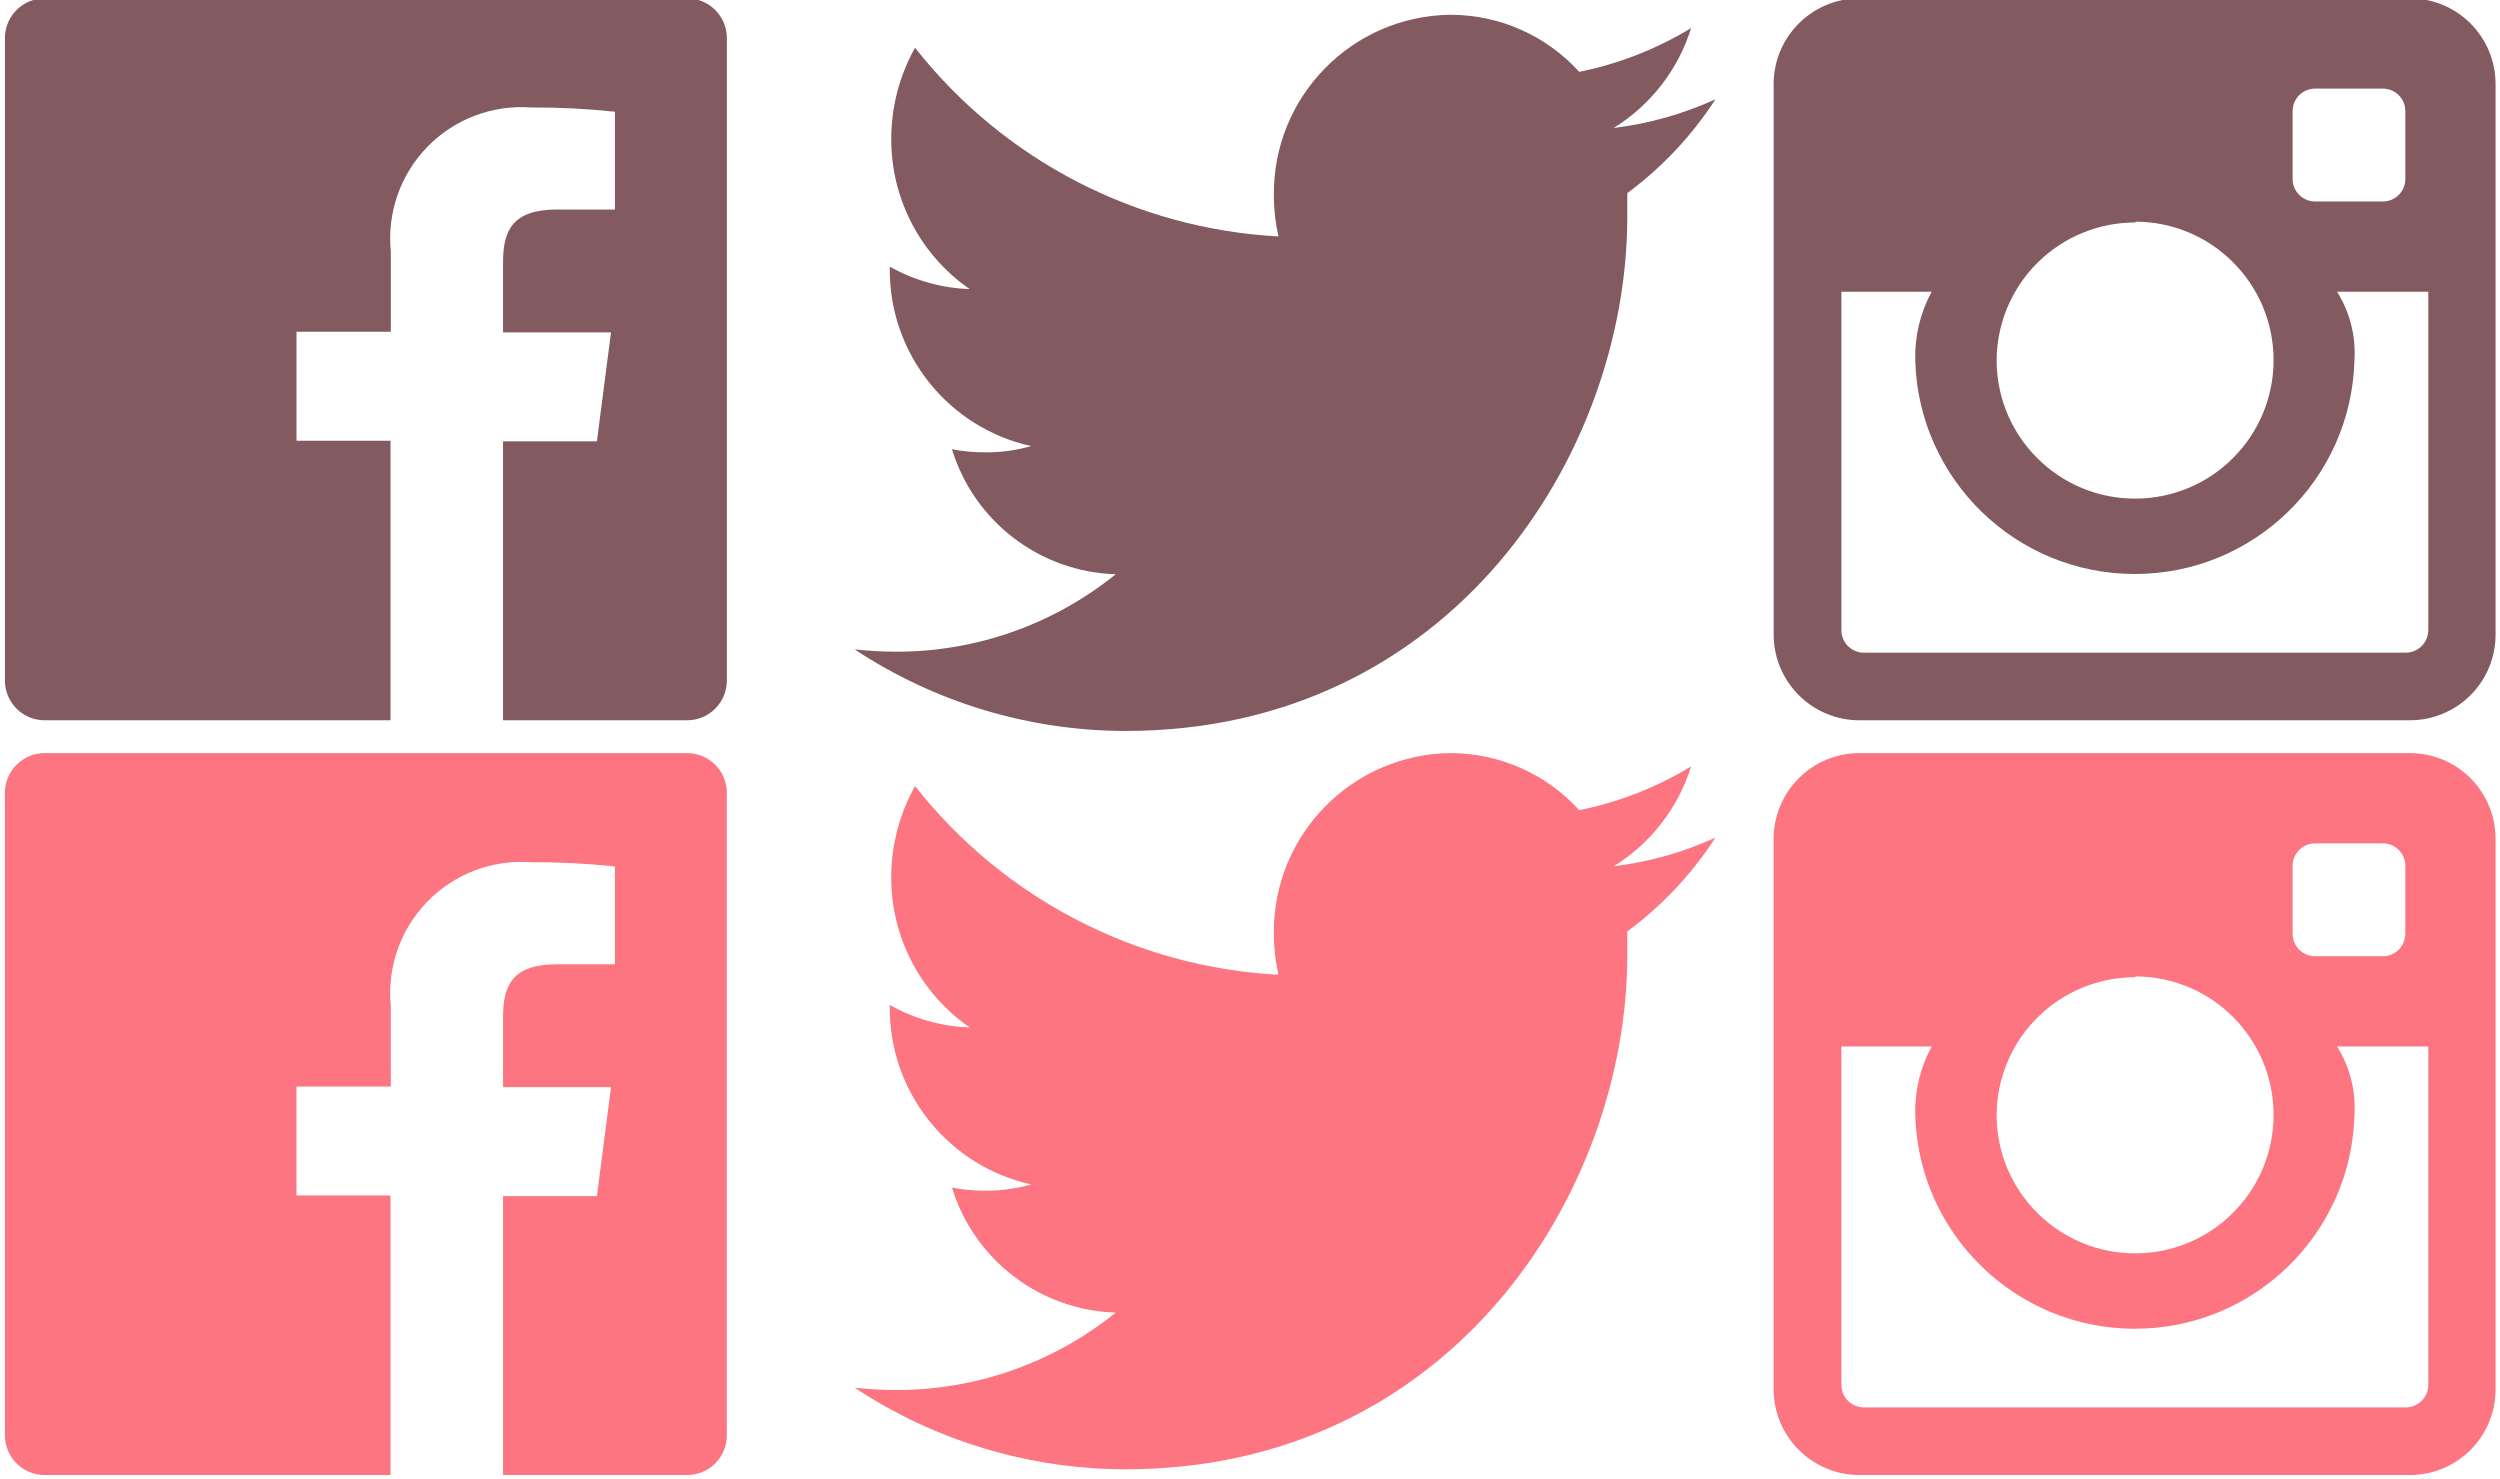
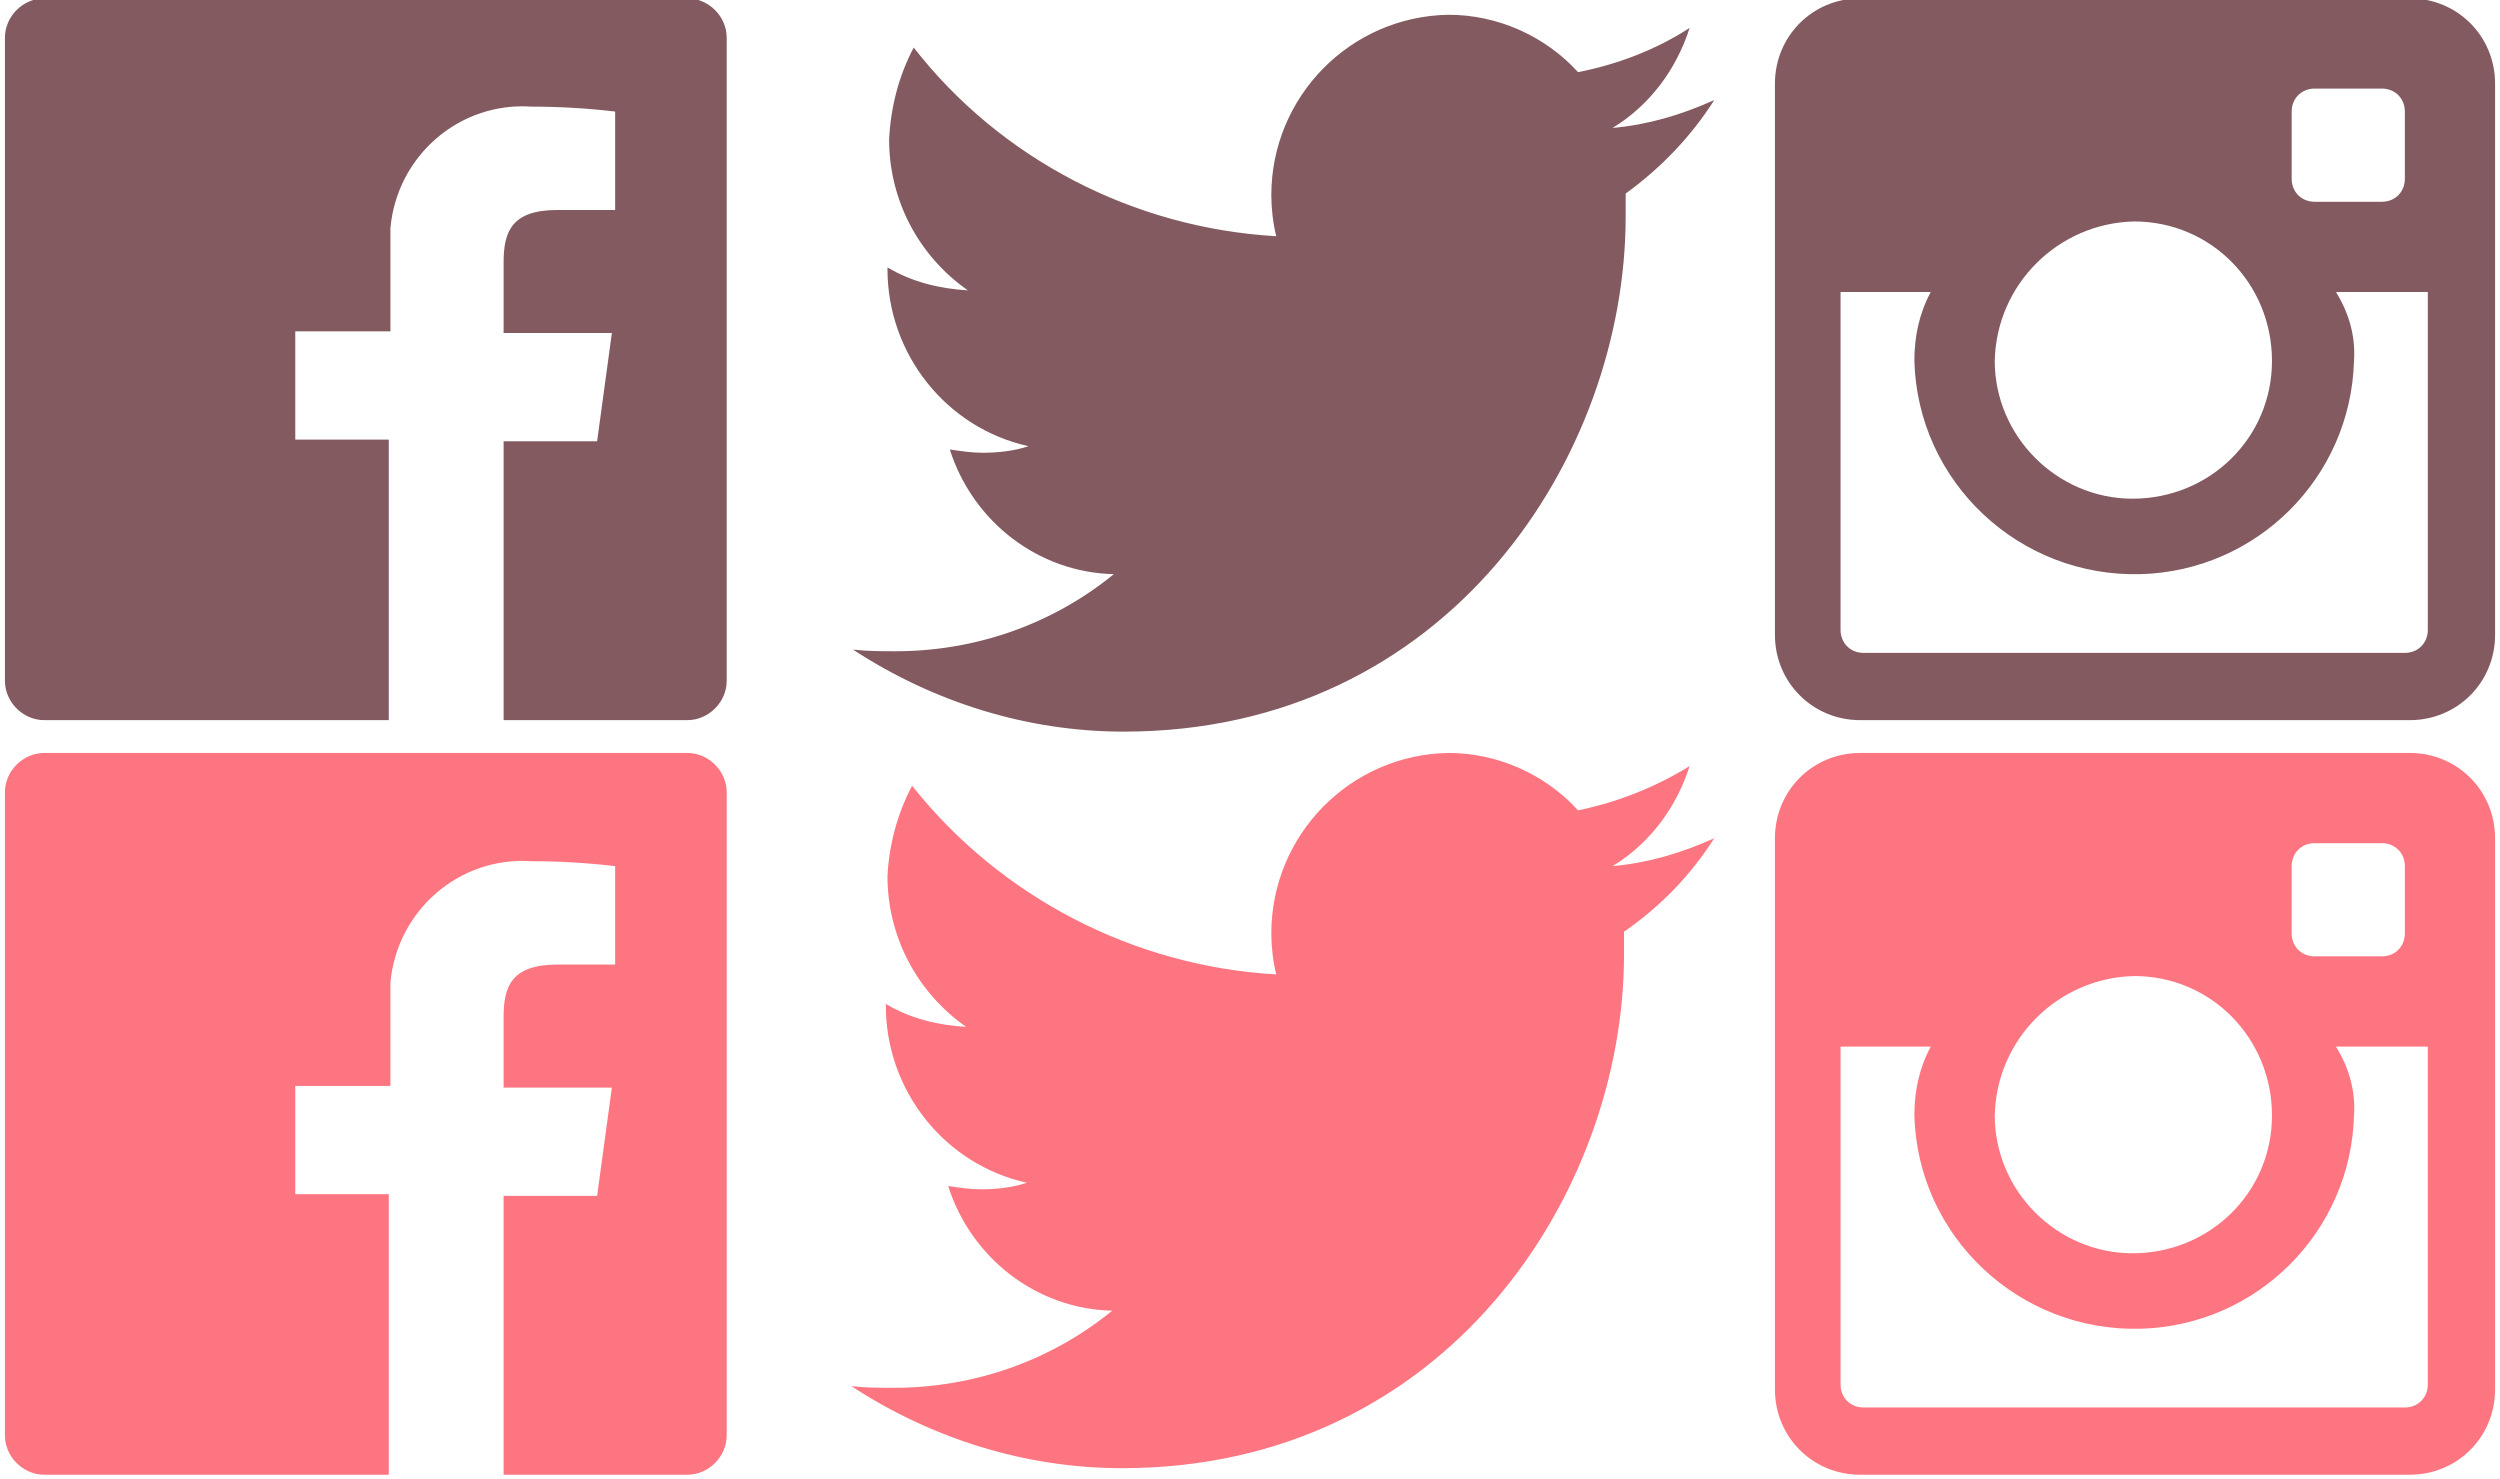
- <svg xmlns="http://www.w3.org/2000/svg" viewBox="0 0 152.37 90.11">
-   <defs>
-     <style>.cls-1{fill:#fc7581;}.cls-2{fill:#825a60;}</style>
-   </defs>
-   <g id="Layer_19" data-name="Layer 19">
-     <path class="cls-1" d="M104.51,51.07a21,21,0,0,1-6.16,1.73,11,11,0,0,0,4.72-6.09,21.23,21.23,0,0,1-6.82,2.67,10.6,10.6,0,0,0-7.86-3.48,10.89,10.89,0,0,0-10.75,11,11.1,11.1,0,0,0,.28,2.51A30.24,30.24,0,0,1,55.77,47.91a11.38,11.38,0,0,0-1.45,5.55,11.09,11.09,0,0,0,4.78,9.16,10.64,10.64,0,0,1-4.87-1.37v.13a11,11,0,0,0,8.62,10.81,10,10,0,0,1-2.83.38,10.48,10.48,0,0,1-2-.19A10.78,10.78,0,0,0,68,80a21.24,21.24,0,0,1-13.34,4.72,24.44,24.44,0,0,1-2.57-.14A30,30,0,0,0,68.6,89.55c19.77,0,30.58-16.78,30.58-31.35,0-.48,0-1,0-1.43a21.87,21.87,0,0,0,5.36-5.7" />
-     <path class="cls-1" d="M146.6,85.78h-33a1.37,1.37,0,0,1-1.37-1.38V63.78h5.5a8.3,8.3,0,0,0-1,4.18,13.39,13.39,0,0,0,26.77,0,7.06,7.06,0,0,0-1.06-4.18H148V84.4a1.38,1.38,0,0,1-1.38,1.38M130.15,59.51A8.44,8.44,0,1,1,121.69,68a8.44,8.44,0,0,1,8.46-8.44M141.1,51.4h4.13a1.37,1.37,0,0,1,1.37,1.38V56.9a1.37,1.37,0,0,1-1.37,1.38H141.1a1.37,1.37,0,0,1-1.37-1.38V52.78a1.37,1.37,0,0,1,1.37-1.38m5.77-5.5H113.33a5.23,5.23,0,0,0-5.23,5.22V84.68a5.23,5.23,0,0,0,5.23,5.22h33.54a5.22,5.22,0,0,0,5.23-5.22V51.12a5.22,5.22,0,0,0-5.23-5.22" />
-     <path class="cls-1" d="M23.8,89.9H2.72A2.42,2.42,0,0,1,.3,87.48h0V48.32A2.42,2.42,0,0,1,2.72,45.9H41.88a2.42,2.42,0,0,1,2.42,2.42h0V87.48a2.42,2.42,0,0,1-2.42,2.42H30.66v-17h5.72l.86-6.64H30.66V62c0-1.92.54-3.23,3.3-3.23h3.52V52.81a46.08,46.08,0,0,0-5.12-.26,8,8,0,0,0-8.54,8.78v4.89H18.07v6.64H23.8v17Z" />
-     <path class="cls-2" d="M104.51,6.07A21,21,0,0,1,98.35,7.8a11,11,0,0,0,4.72-6.09,21.23,21.23,0,0,1-6.82,2.67A10.6,10.6,0,0,0,88.39.9a10.89,10.89,0,0,0-10.75,11,11.1,11.1,0,0,0,.28,2.51A30.24,30.24,0,0,1,55.77,2.91a11.38,11.38,0,0,0-1.45,5.55,11.09,11.09,0,0,0,4.78,9.16,10.64,10.64,0,0,1-4.87-1.37v.13a11,11,0,0,0,8.62,10.81,10,10,0,0,1-2.83.38,10.48,10.48,0,0,1-2-.19A10.78,10.78,0,0,0,68,35a21.24,21.24,0,0,1-13.34,4.72,24.44,24.44,0,0,1-2.57-.14A30,30,0,0,0,68.6,44.55c19.77,0,30.58-16.78,30.58-31.35,0-.48,0-1,0-1.43a21.87,21.87,0,0,0,5.36-5.7" />
-     <path class="cls-2" d="M146.6,39.78h-33a1.37,1.37,0,0,1-1.37-1.38V17.78h5.5a8.3,8.3,0,0,0-1,4.18,13.39,13.39,0,0,0,26.77,0,7.06,7.06,0,0,0-1.06-4.18H148V38.4a1.38,1.38,0,0,1-1.38,1.38M130.15,13.51A8.44,8.44,0,1,1,121.69,22a8.44,8.44,0,0,1,8.46-8.44M141.1,5.4h4.13a1.37,1.37,0,0,1,1.37,1.38V10.9a1.37,1.37,0,0,1-1.37,1.38H141.1a1.37,1.37,0,0,1-1.37-1.38V6.78A1.37,1.37,0,0,1,141.1,5.4m5.77-5.5H113.33a5.23,5.23,0,0,0-5.23,5.22V38.68a5.23,5.23,0,0,0,5.23,5.22h33.54a5.22,5.22,0,0,0,5.23-5.22V5.12A5.22,5.22,0,0,0,146.87-.1" />
-     <path class="cls-2" d="M23.8,43.9H2.72A2.42,2.42,0,0,1,.3,41.48h0V2.32A2.42,2.42,0,0,1,2.72-.1H41.88A2.42,2.42,0,0,1,44.3,2.32h0V41.48a2.42,2.42,0,0,1-2.42,2.42H30.66v-17h5.72l.86-6.64H30.66V16c0-1.92.54-3.23,3.3-3.23h3.52V6.81a46.08,46.08,0,0,0-5.12-.26,8,8,0,0,0-8.54,8.78v4.89H18.07v6.64H23.8v17Z" />
-   </g>
+ <svg xmlns="http://www.w3.org/2000/svg" viewBox="0 0 152.4 90.1">
+   <path d="M104.5 51.1c-2 .9-4 1.5-6.2 1.7 2.3-1.4 3.9-3.6 4.7-6.1-2.1 1.3-4.4 2.2-6.8 2.7-2-2.2-4.9-3.5-7.9-3.5-6 .1-10.8 5-10.8 11 0 .8.1 1.7.3 2.5-8.7-.5-16.8-4.7-22.2-11.5-.9 1.7-1.4 3.6-1.5 5.5 0 3.7 1.8 7.1 4.8 9.2-1.7-.1-3.4-.5-4.9-1.4v.1c0 5.2 3.6 9.7 8.6 10.8-.9.3-1.9.4-2.8.4-.7 0-1.3-.1-2-.2 1.4 4.4 5.4 7.5 10 7.6-3.8 3.1-8.5 4.7-13.3 4.7-.9 0-1.7 0-2.6-.1 4.9 3.2 10.6 5 16.5 5C88.2 89.5 99 72.7 99 58.2v-1.4c2.3-1.6 4.1-3.5 5.5-5.7m42.1 34.7h-33c-.8 0-1.4-.6-1.4-1.4V63.8h5.5c-.7 1.3-1 2.7-1 4.2.2 7.4 6.4 13.2 13.8 13 7.1-.2 12.8-5.9 13-13 .1-1.5-.3-2.9-1.1-4.2h5.6v20.6c0 .8-.6 1.4-1.4 1.4m-16.5-26.3c4.7 0 8.4 3.8 8.4 8.5s-3.8 8.4-8.5 8.4c-4.6 0-8.4-3.8-8.4-8.4.1-4.7 3.9-8.4 8.5-8.5 0 .1 0 .1 0 0m11-8.1h4.1c.8 0 1.4.6 1.4 1.4v4.1c0 .8-.6 1.4-1.4 1.4h-4.1c-.8 0-1.4-.6-1.4-1.4v-4.1c0-.8.6-1.4 1.4-1.4m5.8-5.5h-33.5c-2.9 0-5.2 2.3-5.2 5.2v33.6c0 2.9 2.3 5.2 5.2 5.2h33.5c2.9 0 5.2-2.3 5.2-5.2V51.1c0-2.9-2.3-5.2-5.2-5.2m-123.1 44H2.7c-1.3 0-2.4-1.1-2.4-2.4V48.3c0-1.3 1.1-2.4 2.4-2.4h39.2c1.3 0 2.4 1.1 2.4 2.4v39.2c0 1.3-1.1 2.4-2.4 2.4H30.7v-17h5.7l.9-6.6h-6.6V62c0-1.9.5-3.2 3.3-3.2h3.5v-6c-1.7-.2-3.4-.3-5.1-.3-4.4-.3-8.2 3-8.6 7.4v6.3H18v6.6h5.7v17.1h.1z" fill="#fc7581" />
+   <path d="M104.5 6.1c-2 .9-4 1.5-6.2 1.7 2.3-1.4 3.9-3.6 4.7-6.1-2 1.3-4.3 2.2-6.8 2.7-2-2.2-4.9-3.5-7.9-3.5-6 .1-10.8 5-10.8 11 0 .8.1 1.7.3 2.5-8.7-.5-16.8-4.7-22.1-11.5-.9 1.7-1.4 3.6-1.5 5.6 0 3.7 1.8 7.1 4.8 9.2-1.7-.1-3.4-.5-4.9-1.4v.1c0 5.2 3.6 9.7 8.6 10.8-.9.3-1.9.4-2.8.4-.7 0-1.3-.1-2-.2 1.4 4.4 5.4 7.5 10 7.6-3.8 3.1-8.5 4.7-13.3 4.7-.9 0-1.7 0-2.6-.1 4.9 3.2 10.6 5 16.5 5 19.8 0 30.6-16.8 30.6-31.4v-1.4c2.2-1.6 4-3.5 5.4-5.7m42.1 33.7h-33c-.8 0-1.4-.6-1.4-1.4V17.8h5.5c-.7 1.3-1 2.7-1 4.2.2 7.4 6.4 13.2 13.8 13 7.1-.2 12.8-5.9 13-13 .1-1.5-.3-2.9-1.1-4.2h5.6v20.6c0 .8-.6 1.4-1.4 1.4m-16.5-26.3c4.7 0 8.4 3.8 8.4 8.5s-3.8 8.4-8.5 8.4c-4.6 0-8.4-3.8-8.4-8.4.1-4.7 3.9-8.4 8.5-8.5 0 .1 0 .1 0 0m11-8.1h4.1c.8 0 1.4.6 1.4 1.4v4.1c0 .8-.6 1.4-1.4 1.4h-4.1c-.8 0-1.4-.6-1.4-1.4V6.8c0-.8.6-1.4 1.4-1.4m5.8-5.5h-33.5c-2.9 0-5.2 2.3-5.2 5.2v33.6c0 2.9 2.3 5.2 5.2 5.2h33.5c2.9 0 5.2-2.3 5.2-5.2V5.1c0-2.9-2.3-5.2-5.2-5.2m-123.1 44H2.7c-1.3 0-2.4-1.1-2.4-2.4V2.3C.3 1 1.4-.1 2.7-.1h39.2c1.3 0 2.4 1.1 2.4 2.4v39.2c0 1.3-1.1 2.4-2.4 2.4H30.7v-17h5.7l.9-6.6h-6.6V16c0-1.9.5-3.2 3.3-3.2h3.5v-6c-1.7-.2-3.4-.3-5.1-.3-4.4-.3-8.2 3-8.6 7.4v6.3H18v6.6h5.7v17.1h.1z" fill="#825a60" />
</svg>
